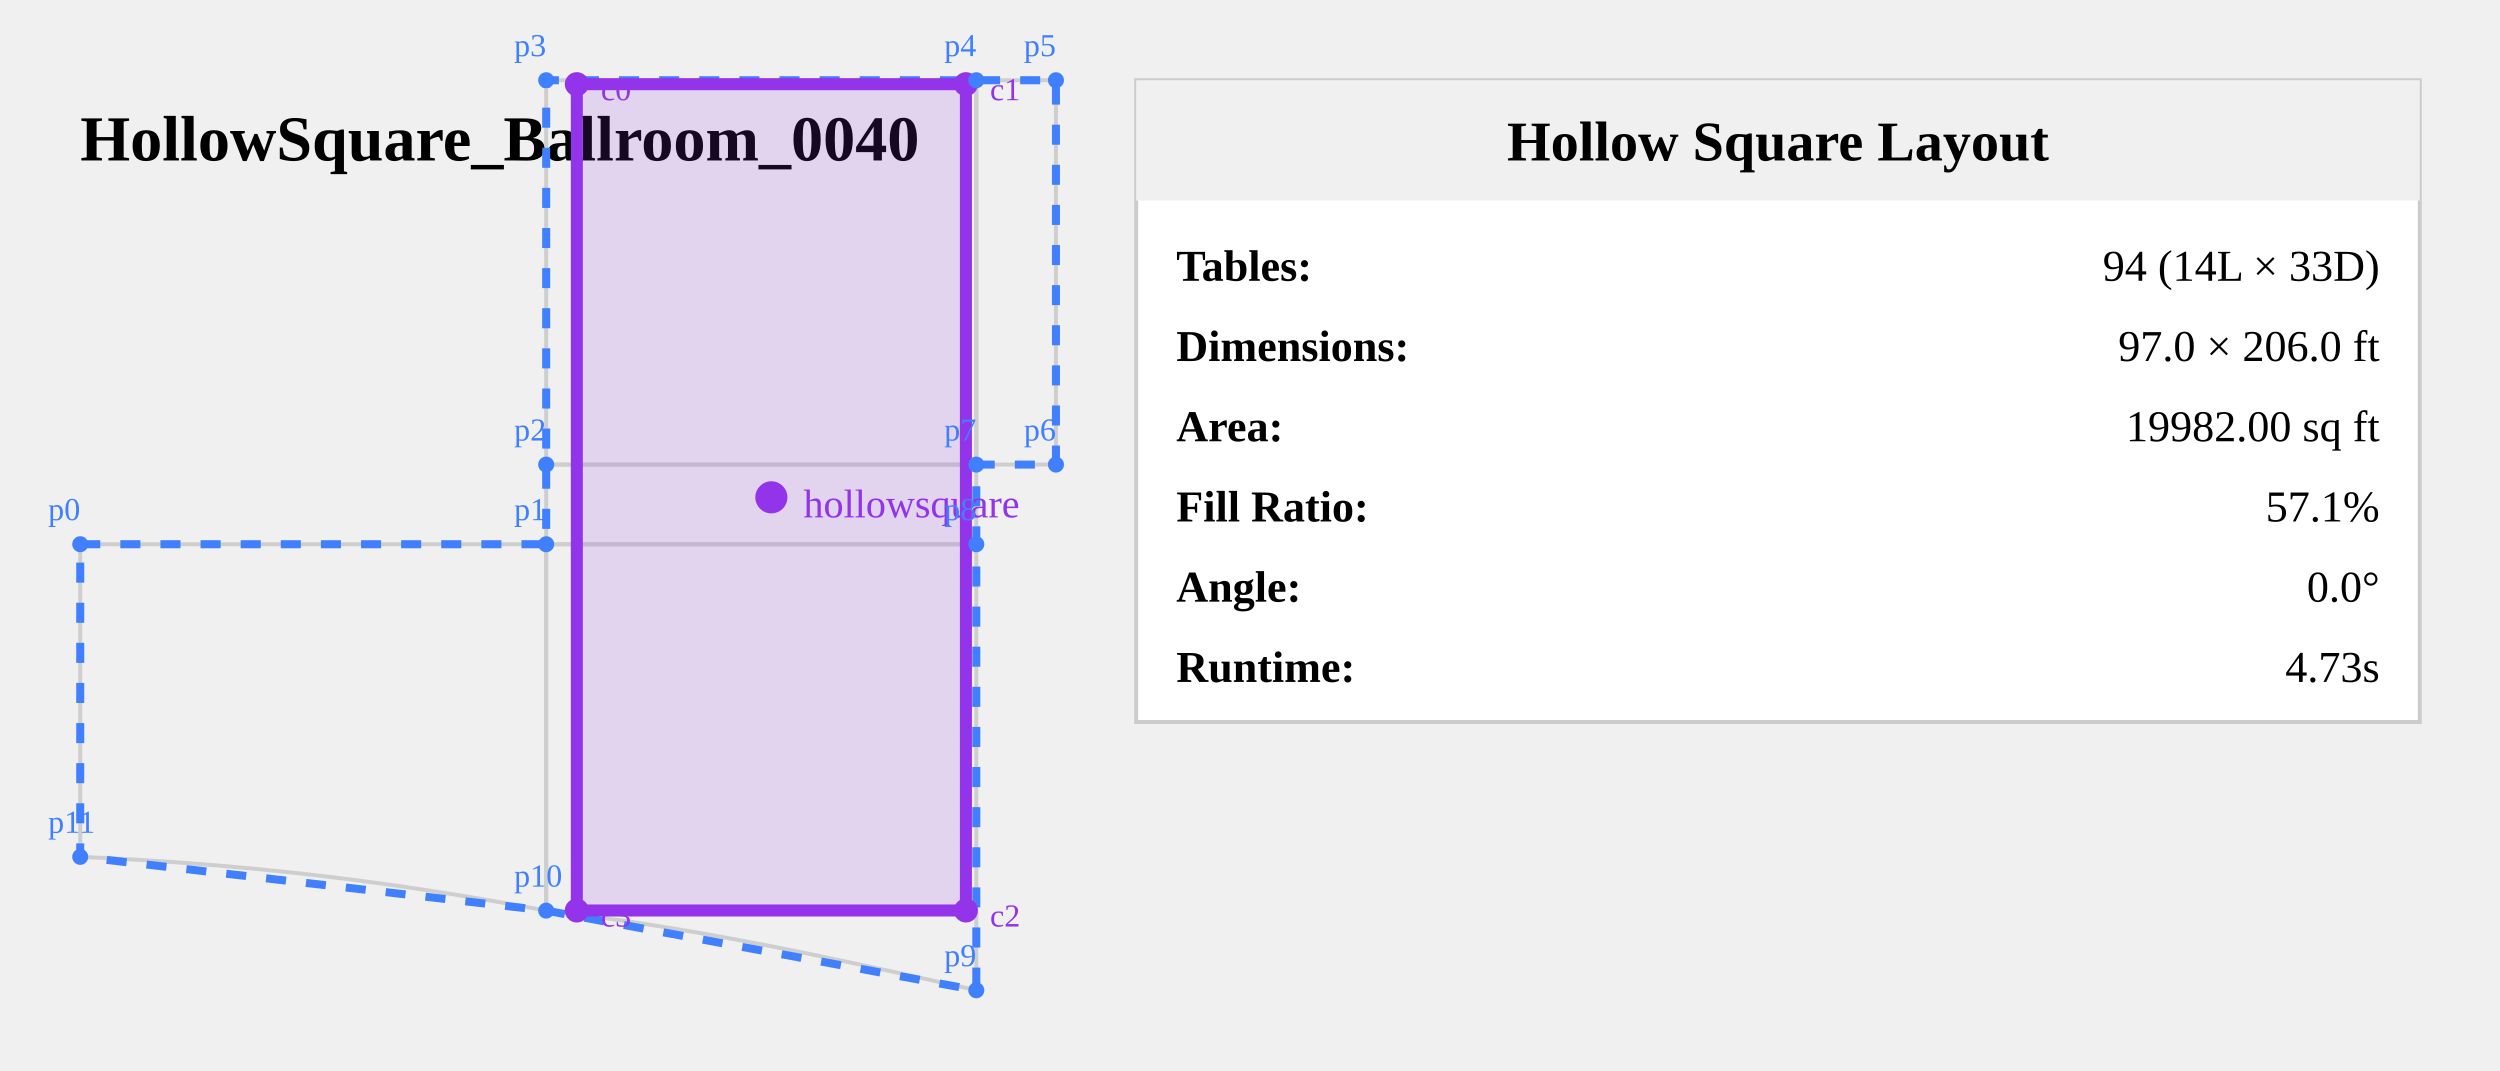
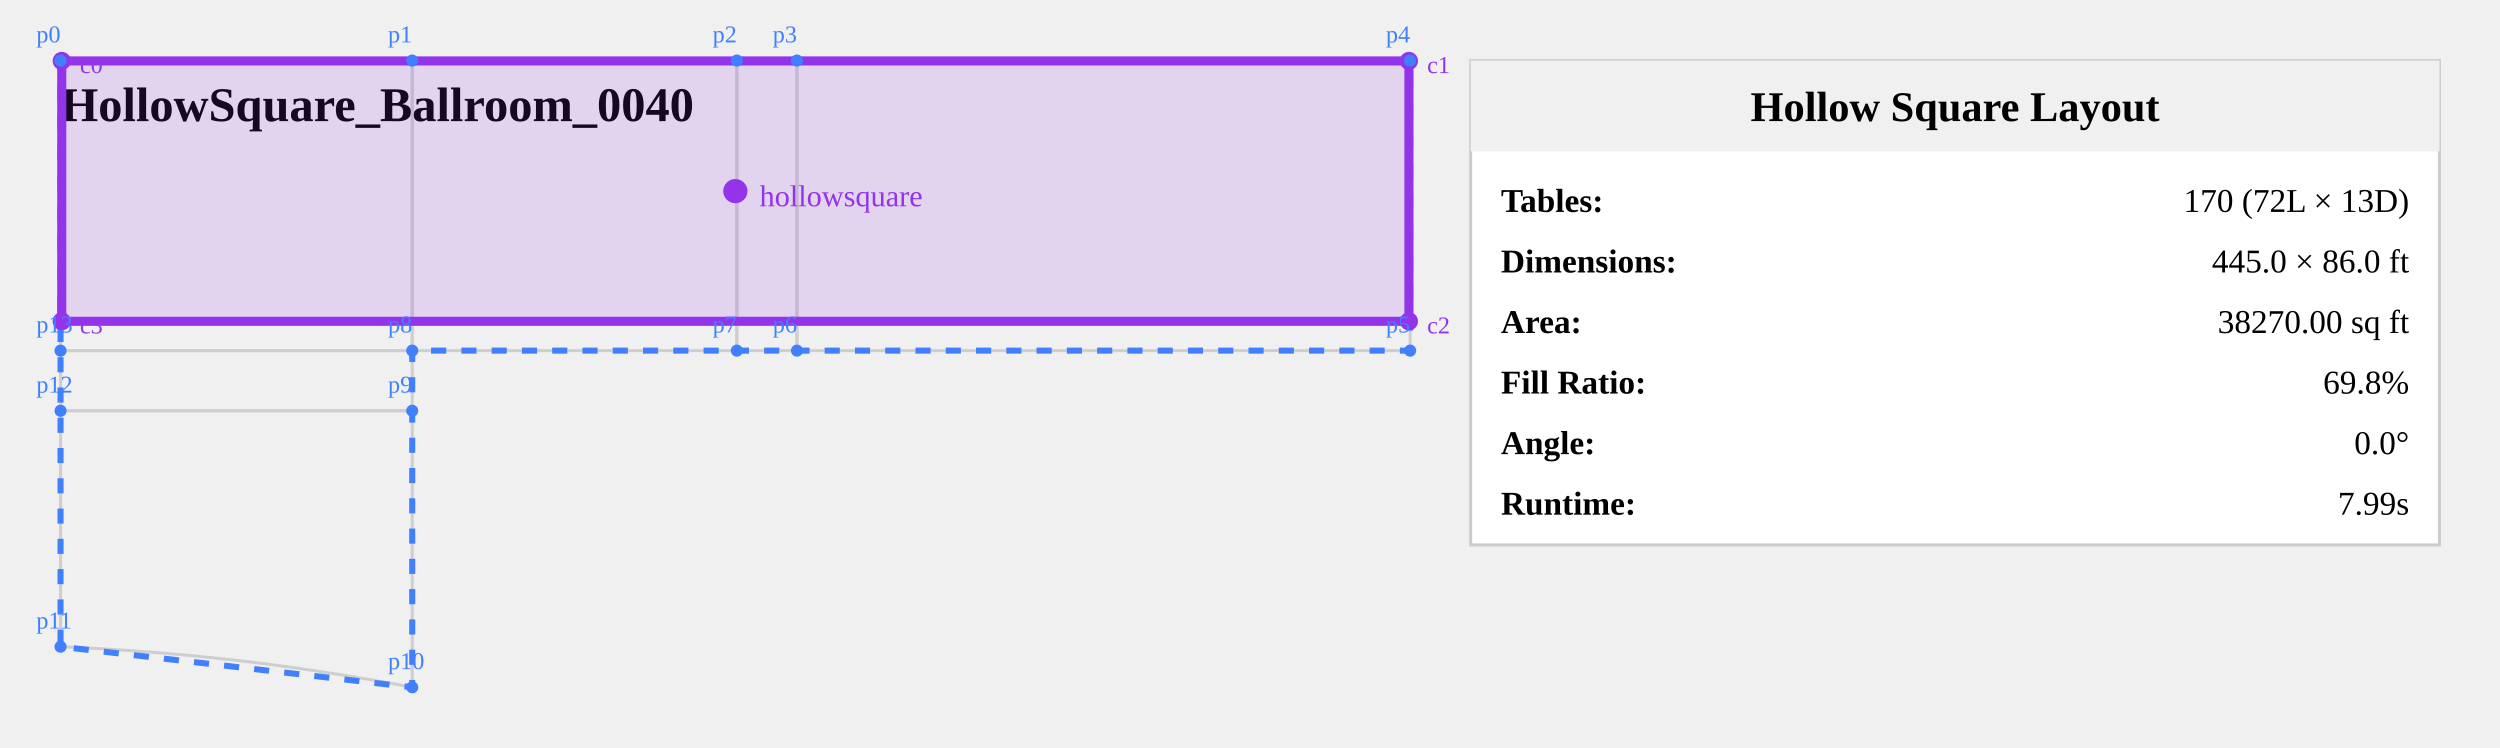
- <svg xmlns="http://www.w3.org/2000/svg" viewBox="214.808 12.256 623.247 266.877" width="623.247" height="266.877" style="background: white;">
+ <svg xmlns="http://www.w3.org/2000/svg" viewBox="214.808 12.256 825.788 247.02" width="825.788" height="247.02" style="background: white;">
  <text x="234.808" y="52.256" font-size="16" font-weight="bold" fill="#000">
    HollowSquare_Ballroom_0040
  </text>
  <g opacity="0.3">
-     <path id="Ballroom_Aisle_34" d="m 458.199,128.077 v 19.857 l -107.227,0 v -19.857 z" fill="none" stroke="#808080" stroke-width="1" />
+     <path id="Ballroom_Aisle_12" d="m 350.971,128.077 v 19.857 H 234.808 v -19.857 z" fill="none" stroke="#808080" stroke-width="1" />
    <path id="Ballroom_Aisle_35" d="m 458.199,32.256 h 19.857 l 0,95.822 h -19.857 z" fill="none" stroke="#808080" stroke-width="1" />
+     <path id="Ballroom_Room_1" d="M 350.971,32.256 V 128.077 H 234.808 V 32.256 Z" fill="none" stroke="#808080" stroke-width="1" />
    <path id="Ballroom_Room_2" d="m 350.971,147.934 v 91.342 c -40.533,-7.655 -76.621,-11.705 -116.163,-13.405 v -77.936 z" fill="none" stroke="#808080" stroke-width="1" />
    <path id="Ballroom_Room_3" d="m 458.199,32.256 0,95.822 H 350.971 V 32.256 Z" fill="none" stroke="#808080" stroke-width="1" />
-     <path id="Ballroom_Room_4" d="m 458.199,147.934 v 111.199 c -39.142,-8.772 -69.833,-15.498 -107.227,-19.857 v -91.342 z" fill="none" stroke="#808080" stroke-width="1" />
+     <path id="Ballroom_Room_5" d="m 680.596,32.256 0,95.822 H 478.056 V 32.256 Z" fill="none" stroke="#808080" stroke-width="1" />
  </g>
-   <polygon points="234.81,147.93 350.971,147.934 350.971,128.077 350.971,32.256 458.199,32.256 478.056,32.256 478.056,128.077 458.199,128.077 458.199,147.934 458.199,259.133 350.971,239.276 234.808,225.871" fill="none" stroke="#4080ff" stroke-width="2" stroke-dasharray="5,5" />
-   <polygon points="358.608,33.241 455.608,33.241 455.608,239.241 358.608,239.241" fill="rgba(147, 51, 234, 0.15)" stroke="#9333ea" stroke-width="3" />
-   <circle cx="407.108" cy="136.241" r="4" fill="#9333ea" />
-   <text x="415.108" y="141.241" font-size="10" fill="#9333ea">hollowsquare</text>
-   <circle cx="358.608" cy="33.241" r="3" fill="#9333ea" />
-   <text x="364.608" y="37.241" font-size="8" fill="#9333ea">c0</text>
-   <circle cx="455.608" cy="33.241" r="3" fill="#9333ea" />
-   <text x="461.608" y="37.241" font-size="8" fill="#9333ea">c1</text>
-   <circle cx="455.608" cy="239.241" r="3" fill="#9333ea" />
-   <text x="461.608" y="243.241" font-size="8" fill="#9333ea">c2</text>
-   <circle cx="358.608" cy="239.241" r="3" fill="#9333ea" />
-   <text x="364.608" y="243.241" font-size="8" fill="#9333ea">c3</text>
-   <circle cx="234.81" cy="147.93" r="2" fill="#4080ff" />
-   <text x="226.81" y="141.93" font-size="8" fill="#4080ff">p0</text>
-   <circle cx="350.971" cy="147.934" r="2" fill="#4080ff" />
-   <text x="342.971" y="141.934" font-size="8" fill="#4080ff">p1</text>
-   <circle cx="350.971" cy="128.077" r="2" fill="#4080ff" />
-   <text x="342.971" y="122.077" font-size="8" fill="#4080ff">p2</text>
+   <polygon points="234.81,32.26 350.971,32.256 458.199,32.256 478.056,32.256 680.596,32.256 680.596,128.077 478.056,128.077 458.199,128.077 350.971,128.077 350.971,147.934 350.971,239.276 234.808,225.871 234.808,147.934 234.808,128.077" fill="none" stroke="#4080ff" stroke-width="2" stroke-dasharray="5,5" />
+   <polygon points="235.202,32.385 680.202,32.385 680.202,118.385 235.202,118.385" fill="rgba(147, 51, 234, 0.15)" stroke="#9333ea" stroke-width="3" />
+   <circle cx="457.702" cy="75.385" r="4" fill="#9333ea" />
+   <text x="465.702" y="80.385" font-size="10" fill="#9333ea">hollowsquare</text>
+   <circle cx="235.202" cy="32.385" r="3" fill="#9333ea" />
+   <text x="241.202" y="36.385" font-size="8" fill="#9333ea">c0</text>
+   <circle cx="680.202" cy="32.385" r="3" fill="#9333ea" />
+   <text x="686.202" y="36.385" font-size="8" fill="#9333ea">c1</text>
+   <circle cx="680.202" cy="118.385" r="3" fill="#9333ea" />
+   <text x="686.202" y="122.385" font-size="8" fill="#9333ea">c2</text>
+   <circle cx="235.202" cy="118.385" r="3" fill="#9333ea" />
+   <text x="241.202" y="122.385" font-size="8" fill="#9333ea">c3</text>
+   <circle cx="234.81" cy="32.26" r="2" fill="#4080ff" />
+   <text x="226.81" y="26.26" font-size="8" fill="#4080ff">p0</text>
  <circle cx="350.971" cy="32.256" r="2" fill="#4080ff" />
-   <text x="342.971" y="26.256" font-size="8" fill="#4080ff">p3</text>
+   <text x="342.971" y="26.256" font-size="8" fill="#4080ff">p1</text>
  <circle cx="458.199" cy="32.256" r="2" fill="#4080ff" />
-   <text x="450.199" y="26.256" font-size="8" fill="#4080ff">p4</text>
+   <text x="450.199" y="26.256" font-size="8" fill="#4080ff">p2</text>
  <circle cx="478.056" cy="32.256" r="2" fill="#4080ff" />
-   <text x="470.056" y="26.256" font-size="8" fill="#4080ff">p5</text>
+   <text x="470.056" y="26.256" font-size="8" fill="#4080ff">p3</text>
+   <circle cx="680.596" cy="32.256" r="2" fill="#4080ff" />
+   <text x="672.596" y="26.256" font-size="8" fill="#4080ff">p4</text>
+   <circle cx="680.596" cy="128.077" r="2" fill="#4080ff" />
+   <text x="672.596" y="122.077" font-size="8" fill="#4080ff">p5</text>
  <circle cx="478.056" cy="128.077" r="2" fill="#4080ff" />
  <text x="470.056" y="122.077" font-size="8" fill="#4080ff">p6</text>
  <circle cx="458.199" cy="128.077" r="2" fill="#4080ff" />
  <text x="450.199" y="122.077" font-size="8" fill="#4080ff">p7</text>
-   <circle cx="458.199" cy="147.934" r="2" fill="#4080ff" />
-   <text x="450.199" y="141.934" font-size="8" fill="#4080ff">p8</text>
-   <circle cx="458.199" cy="259.133" r="2" fill="#4080ff" />
-   <text x="450.199" y="253.133" font-size="8" fill="#4080ff">p9</text>
+   <circle cx="350.971" cy="128.077" r="2" fill="#4080ff" />
+   <text x="342.971" y="122.077" font-size="8" fill="#4080ff">p8</text>
+   <circle cx="350.971" cy="147.934" r="2" fill="#4080ff" />
+   <text x="342.971" y="141.934" font-size="8" fill="#4080ff">p9</text>
  <circle cx="350.971" cy="239.276" r="2" fill="#4080ff" />
  <text x="342.971" y="233.276" font-size="8" fill="#4080ff">p10</text>
  <circle cx="234.808" cy="225.871" r="2" fill="#4080ff" />
  <text x="226.808" y="219.871" font-size="8" fill="#4080ff">p11</text>
-   <g transform="translate(498.0556, 32.25559)">
+   <circle cx="234.808" cy="147.934" r="2" fill="#4080ff" />
+   <text x="226.808" y="141.934" font-size="8" fill="#4080ff">p12</text>
+   <circle cx="234.808" cy="128.077" r="2" fill="#4080ff" />
+   <text x="226.808" y="122.077" font-size="8" fill="#4080ff">p13</text>
+   <g transform="translate(700.5962, 32.25559)">
    <rect x="0" y="0" width="320" height="160" fill="white" stroke="#ccc" stroke-width="1" />
    <rect x="0" y="0" width="320" height="30" fill="#f0f0f0" />
    <text x="160" y="20" font-size="14" font-weight="bold" text-anchor="middle">Hollow Square Layout</text>
    <text x="10" y="50" font-size="11" font-weight="bold">Tables:</text>
-     <text x="310" y="50" font-size="11" text-anchor="end">94 (14L × 33D)</text>
+     <text x="310" y="50" font-size="11" text-anchor="end">170 (72L × 13D)</text>
    <text x="10" y="70" font-size="11" font-weight="bold">Dimensions:</text>
-     <text x="310" y="70" font-size="11" text-anchor="end">97.0 × 206.0 ft</text>
+     <text x="310" y="70" font-size="11" text-anchor="end">445.0 × 86.0 ft</text>
    <text x="10" y="90" font-size="11" font-weight="bold">Area:</text>
-     <text x="310" y="90" font-size="11" text-anchor="end">19982.00 sq ft</text>
+     <text x="310" y="90" font-size="11" text-anchor="end">38270.00 sq ft</text>
    <text x="10" y="110" font-size="11" font-weight="bold">Fill Ratio:</text>
-     <text x="310" y="110" font-size="11" text-anchor="end">57.1%</text>
+     <text x="310" y="110" font-size="11" text-anchor="end">69.8%</text>
    <text x="10" y="130" font-size="11" font-weight="bold">Angle:</text>
    <text x="310" y="130" font-size="11" text-anchor="end">0.0°</text>
    <text x="10" y="150" font-size="11" font-weight="bold">Runtime:</text>
-     <text x="310" y="150" font-size="11" text-anchor="end">4.73s</text>
+     <text x="310" y="150" font-size="11" text-anchor="end">7.99s</text>
  </g>
</svg>
